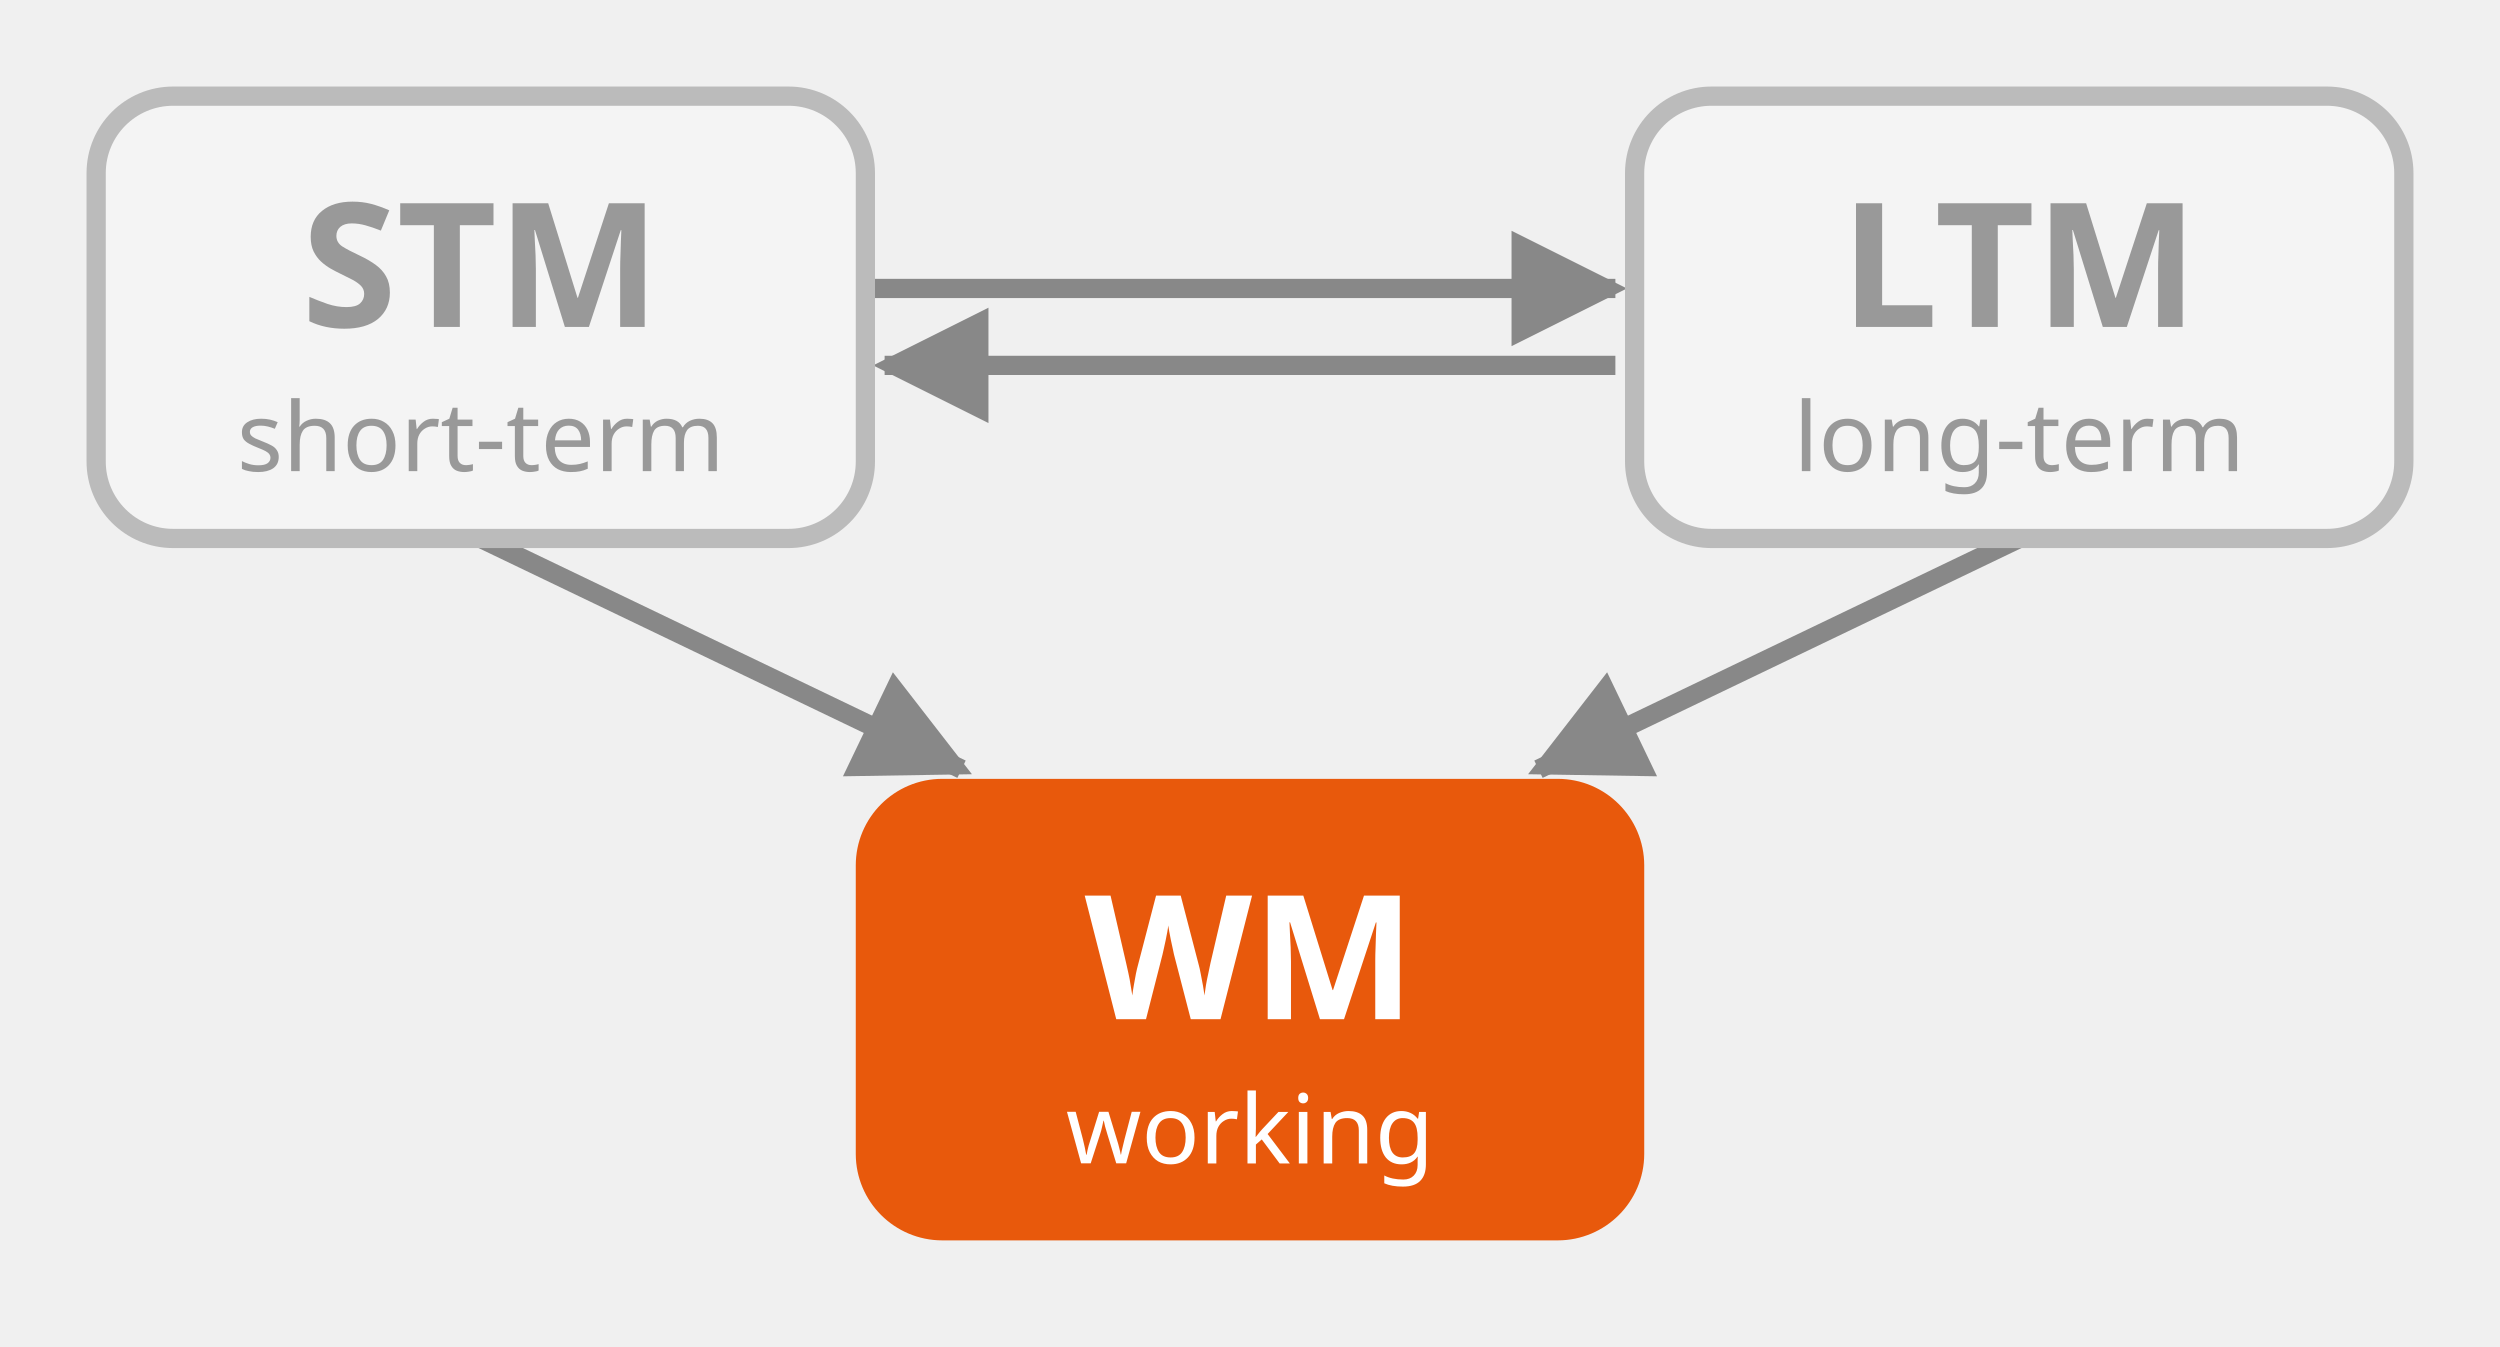
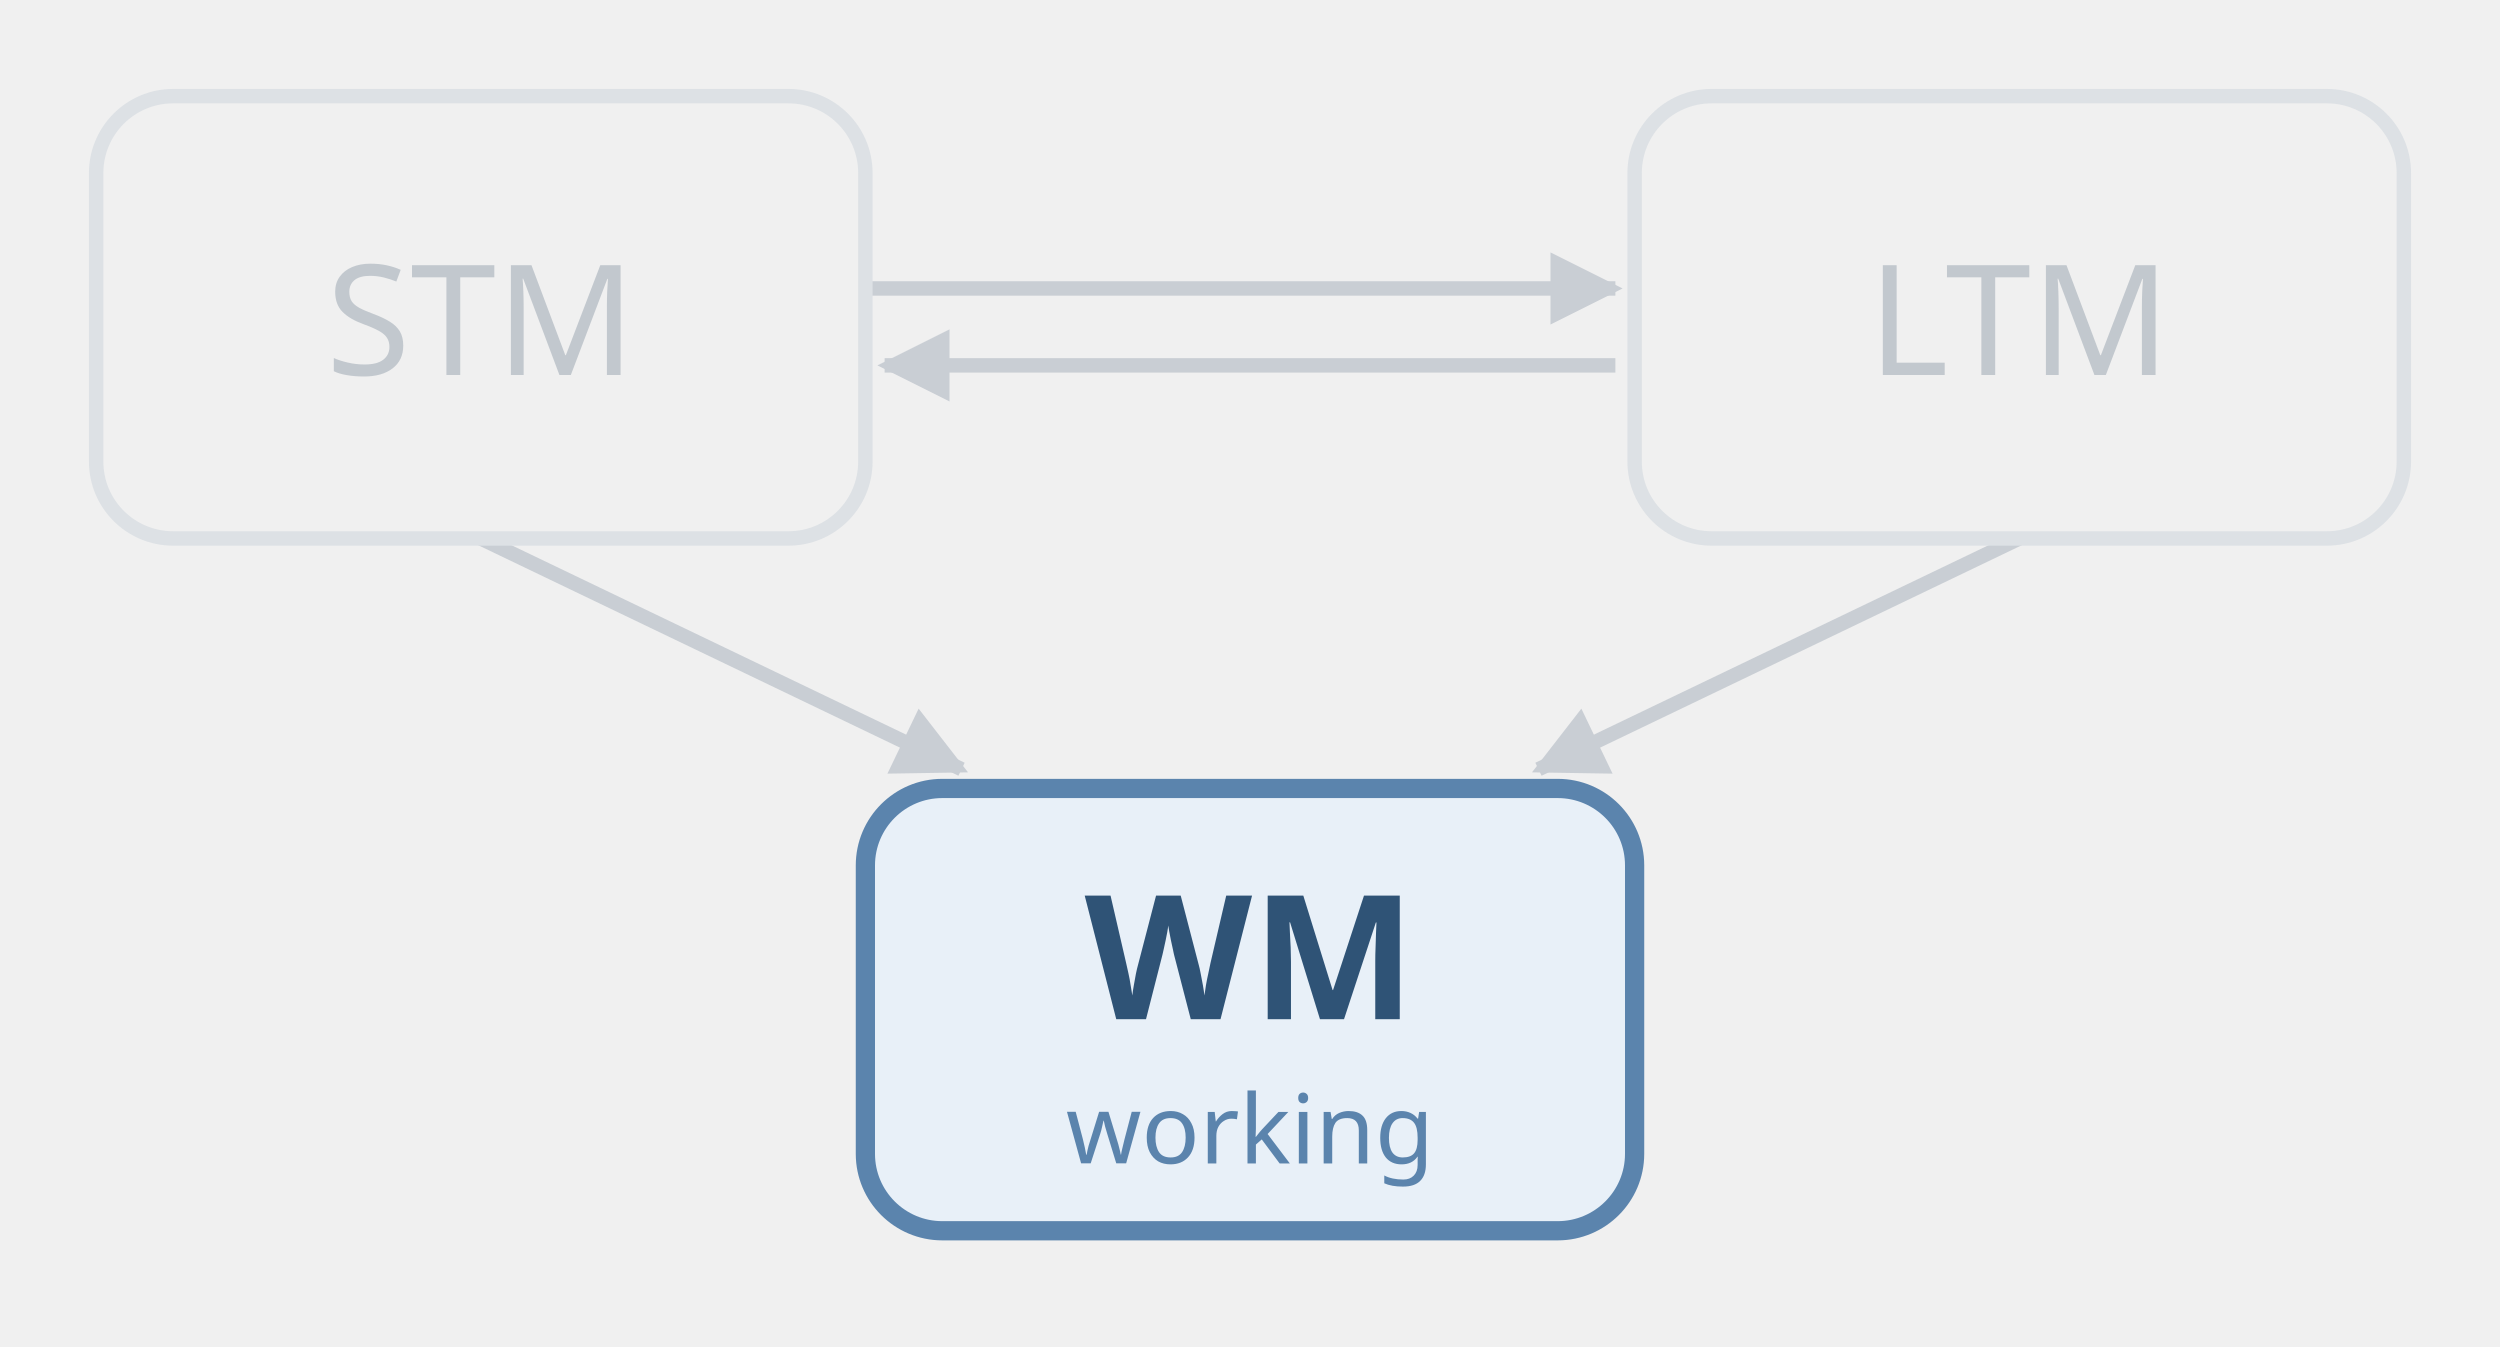
<svg xmlns="http://www.w3.org/2000/svg" viewBox="0 0 260 140" width="260" height="140" font-family="sans-serif">
  <defs>
-     <marker id="a" viewBox="0 0 10 10" refX="9" refY="5" markerWidth="6" markerHeight="6" orient="auto">
-       <path d="M0,0 L10,5 L0,10 z" fill="#888" />
+     <marker id="a" viewBox="0 0 10 10" refX="9" refY="5" markerWidth="5" markerHeight="5" orient="auto">
+       <path d="M0,0 L10,5 L0,10 z" fill="#c9ced4" />
    </marker>
  </defs>
-   <g stroke="#888" stroke-width="2" marker-end="url(#a)">
+   <g stroke="#c9ced4" stroke-width="1.5" marker-end="url(#a)">
    <line x1="90" y1="30" x2="168" y2="30" />
    <line x1="168" y1="38" x2="92" y2="38" />
    <line x1="50" y1="56" x2="100" y2="80" />
    <line x1="210" y1="56" x2="160" y2="80" />
  </g>
-   <rect x="10" y="10" width="80" height="46" rx="8" fill="#f4f4f4" stroke="#bbb" stroke-width="2" />
-   <text x="50" y="34" text-anchor="middle" font-size="18" font-weight="bold" fill="#999">STM</text>
-   <text x="50" y="49" text-anchor="middle" font-size="10" fill="#999">short-term</text>
-   <rect x="170" y="10" width="80" height="46" rx="8" fill="#f4f4f4" stroke="#bbb" stroke-width="2" />
-   <text x="210" y="34" text-anchor="middle" font-size="18" font-weight="bold" fill="#999">LTM</text>
-   <text x="210" y="49" text-anchor="middle" font-size="10" fill="#999">long-term</text>
-   <rect x="90" y="82" width="80" height="46" rx="8" fill="#e8590c" stroke="#e8590c" stroke-width="2" />
-   <text x="130" y="106" text-anchor="middle" font-size="18" font-weight="bold" fill="#fff">WM</text>
-   <text x="130" y="121" text-anchor="middle" font-size="10" fill="#fff">working</text>
+   <rect x="10" y="10" width="80" height="46" rx="8" fill="none" stroke="#dde1e5" stroke-width="1.5" />
+   <text x="50" y="39" text-anchor="middle" font-size="16" fill="#c2c8ce">STM</text>
+   <rect x="170" y="10" width="80" height="46" rx="8" fill="none" stroke="#dde1e5" stroke-width="1.5" />
+   <text x="210" y="39" text-anchor="middle" font-size="16" fill="#c2c8ce">LTM</text>
+   <rect x="90" y="82" width="80" height="46" rx="8" fill="#e8f0f8" stroke="#5b84ad" stroke-width="2" />
+   <text x="130" y="106" text-anchor="middle" font-size="18" font-weight="bold" fill="#2f5376">WM</text>
+   <text x="130" y="121" text-anchor="middle" font-size="10" fill="#5b84ad">working</text>
</svg>
